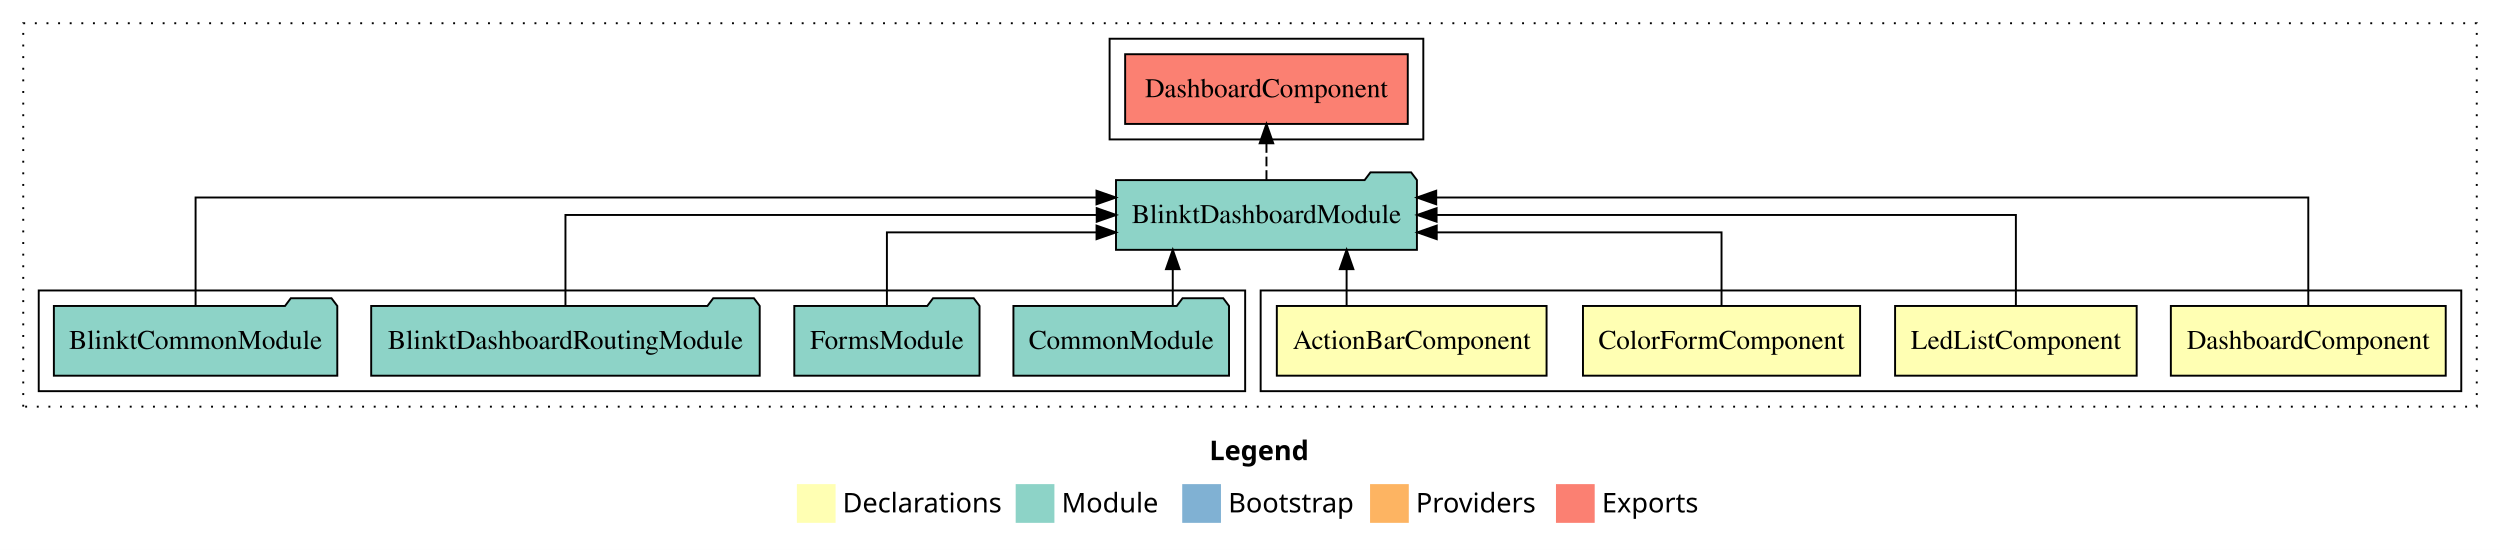
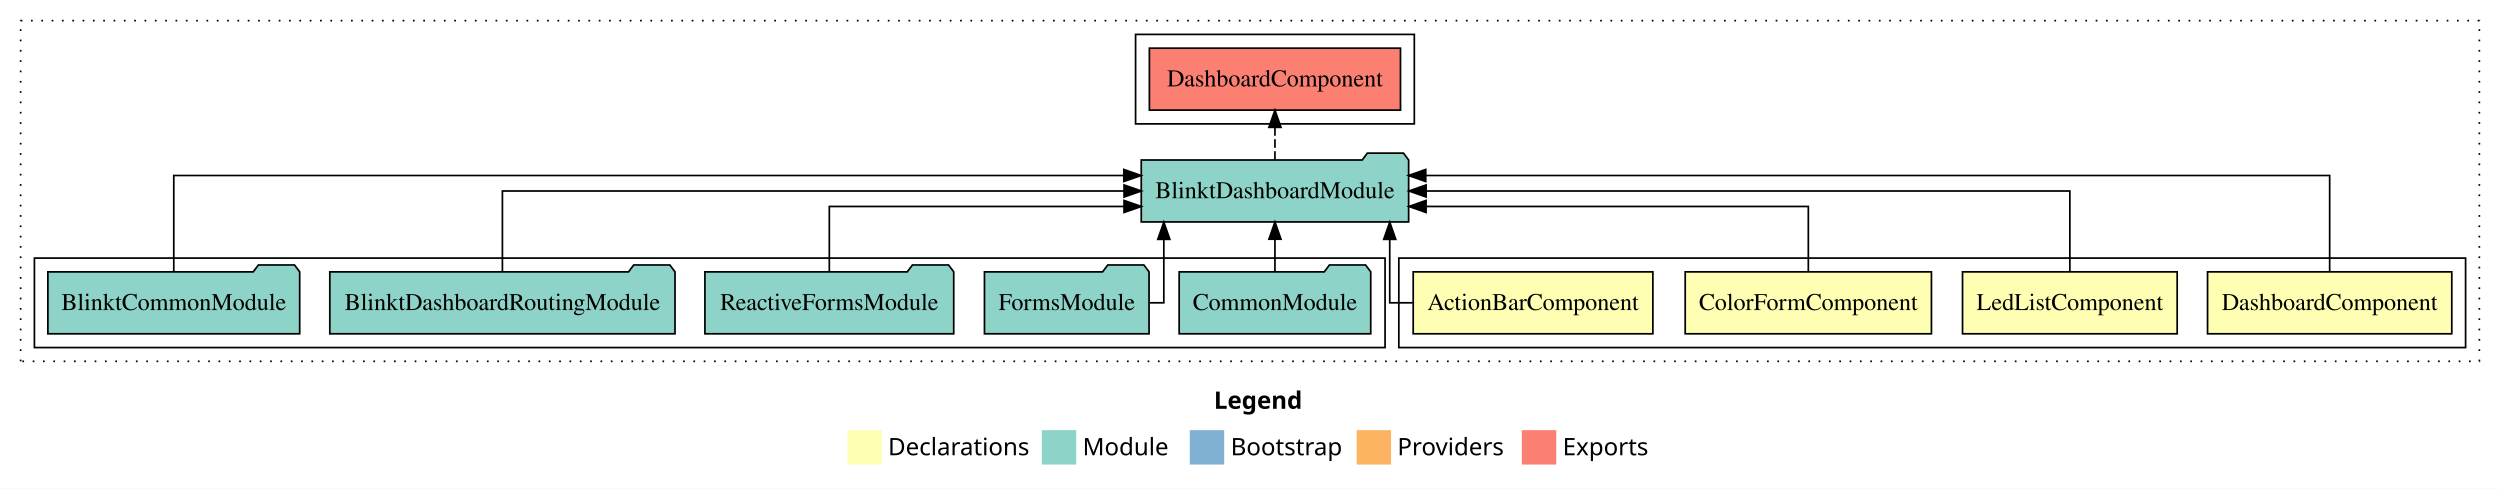
- <svg xmlns="http://www.w3.org/2000/svg" width="1291pt" height="284pt" viewBox="0.00 0.00 1291.00 284.00">
+ <svg xmlns="http://www.w3.org/2000/svg" width="1453pt" height="284pt" viewBox="0.00 0.00 1453.00 284.00">
  <g id="graph0" class="graph" transform="scale(1 1) rotate(0) translate(4 280)">
-     <polygon fill="#ffffff" stroke="transparent" points="-4,4 -4,-280 1287,-280 1287,4 -4,4" />
-     <text text-anchor="start" x="620.509" y="-42.4" font-family="sans-serif" font-weight="bold" font-size="14.00" fill="#000000">Legend</text>
-     <polygon fill="#ffffb3" stroke="transparent" points="407.5,-10 407.5,-30 427.5,-30 427.5,-10 407.5,-10" />
-     <text text-anchor="start" x="431.129" y="-15.4" font-family="sans-serif" font-size="14.00" fill="#000000">  Declarations</text>
-     <polygon fill="#8dd3c7" stroke="transparent" points="520.5,-10 520.5,-30 540.5,-30 540.5,-10 520.5,-10" />
-     <text text-anchor="start" x="544.225" y="-15.4" font-family="sans-serif" font-size="14.00" fill="#000000">  Module</text>
-     <polygon fill="#80b1d3" stroke="transparent" points="606.5,-10 606.5,-30 626.5,-30 626.5,-10 606.5,-10" />
-     <text text-anchor="start" x="630.281" y="-15.4" font-family="sans-serif" font-size="14.00" fill="#000000">  Bootstrap</text>
-     <polygon fill="#fdb462" stroke="transparent" points="703.5,-10 703.5,-30 723.5,-30 723.5,-10 703.5,-10" />
-     <text text-anchor="start" x="727.173" y="-15.4" font-family="sans-serif" font-size="14.00" fill="#000000">  Providers</text>
-     <polygon fill="#fb8072" stroke="transparent" points="799.5,-10 799.5,-30 819.5,-30 819.5,-10 799.5,-10" />
-     <text text-anchor="start" x="823.226" y="-15.4" font-family="sans-serif" font-size="14.00" fill="#000000">  Exports</text>
+     <polygon fill="#ffffff" stroke="transparent" points="-4,4 -4,-280 1449,-280 1449,4 -4,4" />
+     <text text-anchor="start" x="701.509" y="-42.4" font-family="sans-serif" font-weight="bold" font-size="14.00" fill="#000000">Legend</text>
+     <polygon fill="#ffffb3" stroke="transparent" points="488.5,-10 488.5,-30 508.5,-30 508.5,-10 488.5,-10" />
+     <text text-anchor="start" x="512.129" y="-15.4" font-family="sans-serif" font-size="14.00" fill="#000000">  Declarations</text>
+     <polygon fill="#8dd3c7" stroke="transparent" points="601.5,-10 601.5,-30 621.5,-30 621.5,-10 601.5,-10" />
+     <text text-anchor="start" x="625.225" y="-15.4" font-family="sans-serif" font-size="14.00" fill="#000000">  Module</text>
+     <polygon fill="#80b1d3" stroke="transparent" points="687.5,-10 687.5,-30 707.5,-30 707.5,-10 687.5,-10" />
+     <text text-anchor="start" x="711.281" y="-15.4" font-family="sans-serif" font-size="14.00" fill="#000000">  Bootstrap</text>
+     <polygon fill="#fdb462" stroke="transparent" points="784.5,-10 784.5,-30 804.5,-30 804.5,-10 784.5,-10" />
+     <text text-anchor="start" x="808.173" y="-15.4" font-family="sans-serif" font-size="14.00" fill="#000000">  Providers</text>
+     <polygon fill="#fb8072" stroke="transparent" points="880.5,-10 880.5,-30 900.5,-30 900.5,-10 880.5,-10" />
+     <text text-anchor="start" x="904.226" y="-15.4" font-family="sans-serif" font-size="14.00" fill="#000000">  Exports</text>
    <g id="clust1" class="cluster">
-       <polygon fill="none" stroke="#000000" stroke-dasharray="1,5" points="8,-70 8,-268 1275,-268 1275,-70 8,-70" />
+       <polygon fill="none" stroke="#000000" stroke-dasharray="1,5" points="8,-70 8,-268 1437,-268 1437,-70 8,-70" />
    </g>
    <g id="clust2" class="cluster">
-       <polygon fill="none" stroke="#000000" points="647,-78 647,-130 1267,-130 1267,-78 647,-78" />
+       <polygon fill="none" stroke="#000000" points="809,-78 809,-130 1429,-130 1429,-78 809,-78" />
    </g>
    <g id="clust7" class="cluster">
-       <polygon fill="none" stroke="#000000" points="16,-78 16,-130 639,-130 639,-78 16,-78" />
+       <polygon fill="none" stroke="#000000" points="16,-78 16,-130 801,-130 801,-78 16,-78" />
    </g>
    <g id="clust8" class="cluster">
-       <polygon fill="none" stroke="#000000" points="569,-208 569,-260 731,-260 731,-208 569,-208" />
+       <polygon fill="none" stroke="#000000" points="656,-208 656,-260 818,-260 818,-208 656,-208" />
    </g>
    <g id="node1" class="node">
-       <polygon fill="#ffffb3" stroke="#000000" points="1258.973,-122 1117.027,-122 1117.027,-86 1258.973,-86 1258.973,-122" />
-       <text text-anchor="middle" x="1188" y="-99.8" font-family="Times,serif" font-size="14.00" fill="#000000">DashboardComponent</text>
+       <polygon fill="#ffffb3" stroke="#000000" points="1420.973,-122 1279.027,-122 1279.027,-86 1420.973,-86 1420.973,-122" />
+       <text text-anchor="middle" x="1350" y="-99.8" font-family="Times,serif" font-size="14.00" fill="#000000">DashboardComponent</text>
    </g>
    <g id="node5" class="node">
-       <polygon fill="#8dd3c7" stroke="#000000" points="727.699,-187 724.699,-191 703.699,-191 700.699,-187 572.301,-187 572.301,-151 727.699,-151 727.699,-187" />
-       <text text-anchor="middle" x="650" y="-164.8" font-family="Times,serif" font-size="14.00" fill="#000000">BlinktDashboardModule</text>
+       <polygon fill="#8dd3c7" stroke="#000000" points="814.699,-187 811.699,-191 790.699,-191 787.699,-187 659.301,-187 659.301,-151 814.699,-151 814.699,-187" />
+       <text text-anchor="middle" x="737" y="-164.8" font-family="Times,serif" font-size="14.00" fill="#000000">BlinktDashboardModule</text>
    </g>
    <g id="edge1" class="edge">
-       <path fill="none" stroke="#000000" d="M1188,-122.292C1188,-144.206 1188,-178 1188,-178 1188,-178 737.655,-178 737.655,-178" />
-       <polygon fill="#000000" stroke="#000000" points="737.655,-174.5 727.655,-178 737.655,-181.5 737.655,-174.5" />
+       <path fill="none" stroke="#000000" d="M1350,-122.292C1350,-144.206 1350,-178 1350,-178 1350,-178 824.637,-178 824.637,-178" />
+       <polygon fill="#000000" stroke="#000000" points="824.637,-174.5 814.637,-178 824.637,-181.5 824.637,-174.5" />
    </g>
    <g id="node2" class="node">
-       <polygon fill="#ffffb3" stroke="#000000" points="1099.378,-122 974.622,-122 974.622,-86 1099.378,-86 1099.378,-122" />
-       <text text-anchor="middle" x="1037" y="-99.8" font-family="Times,serif" font-size="14.00" fill="#000000">LedListComponent</text>
+       <polygon fill="#ffffb3" stroke="#000000" points="1261.378,-122 1136.622,-122 1136.622,-86 1261.378,-86 1261.378,-122" />
+       <text text-anchor="middle" x="1199" y="-99.8" font-family="Times,serif" font-size="14.00" fill="#000000">LedListComponent</text>
    </g>
    <g id="edge2" class="edge">
-       <path fill="none" stroke="#000000" d="M1037,-122.106C1037,-141.339 1037,-169 1037,-169 1037,-169 737.85,-169 737.85,-169" />
-       <polygon fill="#000000" stroke="#000000" points="737.85,-165.5 727.85,-169 737.85,-172.5 737.85,-165.5" />
+       <path fill="none" stroke="#000000" d="M1199,-122.106C1199,-141.339 1199,-169 1199,-169 1199,-169 824.85,-169 824.85,-169" />
+       <polygon fill="#000000" stroke="#000000" points="824.85,-165.5 814.85,-169 824.85,-172.5 824.85,-165.5" />
    </g>
    <g id="node3" class="node">
-       <polygon fill="#ffffb3" stroke="#000000" points="956.555,-122 813.445,-122 813.445,-86 956.555,-86 956.555,-122" />
-       <text text-anchor="middle" x="885" y="-99.8" font-family="Times,serif" font-size="14.00" fill="#000000">ColorFormComponent</text>
+       <polygon fill="#ffffb3" stroke="#000000" points="1118.555,-122 975.445,-122 975.445,-86 1118.555,-86 1118.555,-122" />
+       <text text-anchor="middle" x="1047" y="-99.8" font-family="Times,serif" font-size="14.00" fill="#000000">ColorFormComponent</text>
    </g>
    <g id="edge3" class="edge">
-       <path fill="none" stroke="#000000" d="M885,-122.027C885,-138.398 885,-160 885,-160 885,-160 737.925,-160 737.925,-160" />
-       <polygon fill="#000000" stroke="#000000" points="737.925,-156.5 727.925,-160 737.925,-163.5 737.925,-156.5" />
+       <path fill="none" stroke="#000000" d="M1047,-122.027C1047,-138.398 1047,-160 1047,-160 1047,-160 824.826,-160 824.826,-160" />
+       <polygon fill="#000000" stroke="#000000" points="824.826,-156.5 814.826,-160 824.826,-163.5 824.826,-156.5" />
    </g>
    <g id="node4" class="node">
-       <polygon fill="#ffffb3" stroke="#000000" points="794.647,-122 655.353,-122 655.353,-86 794.647,-86 794.647,-122" />
-       <text text-anchor="middle" x="725" y="-99.8" font-family="Times,serif" font-size="14.00" fill="#000000">ActionBarComponent</text>
+       <polygon fill="#ffffb3" stroke="#000000" points="956.647,-122 817.353,-122 817.353,-86 956.647,-86 956.647,-122" />
+       <text text-anchor="middle" x="887" y="-99.8" font-family="Times,serif" font-size="14.00" fill="#000000">ActionBarComponent</text>
    </g>
    <g id="edge4" class="edge">
-       <path fill="none" stroke="#000000" d="M691.388,-122.106C691.388,-122.106 691.388,-140.991 691.388,-140.991" />
-       <polygon fill="#000000" stroke="#000000" points="687.888,-140.991 691.388,-150.991 694.888,-140.991 687.888,-140.991" />
+       <path fill="none" stroke="#000000" d="M817.098,-104C809.086,-104 803.717,-104 803.717,-104 803.717,-104 803.717,-140.894 803.717,-140.894" />
+       <polygon fill="#000000" stroke="#000000" points="800.217,-140.894 803.717,-150.894 807.217,-140.894 800.217,-140.894" />
    </g>
-     <g id="node10" class="node">
-       <polygon fill="#fb8072" stroke="#000000" points="722.974,-252 577.026,-252 577.026,-216 722.974,-216 722.974,-252" />
-       <text text-anchor="middle" x="650" y="-229.8" font-family="Times,serif" font-size="14.00" fill="#000000">DashboardComponent </text>
+     <g id="node11" class="node">
+       <polygon fill="#fb8072" stroke="#000000" points="809.974,-252 664.026,-252 664.026,-216 809.974,-216 809.974,-252" />
+       <text text-anchor="middle" x="737" y="-229.8" font-family="Times,serif" font-size="14.00" fill="#000000">DashboardComponent </text>
    </g>
-     <g id="edge9" class="edge">
-       <path fill="none" stroke="#000000" stroke-dasharray="5,2" d="M650,-187.106C650,-187.106 650,-205.991 650,-205.991" />
-       <polygon fill="#000000" stroke="#000000" points="646.5,-205.991 650,-215.991 653.5,-205.991 646.5,-205.991" />
+     <g id="edge10" class="edge">
+       <path fill="none" stroke="#000000" stroke-dasharray="5,2" d="M737,-187.106C737,-187.106 737,-205.991 737,-205.991" />
+       <polygon fill="#000000" stroke="#000000" points="733.5,-205.991 737,-215.991 740.5,-205.991 733.5,-205.991" />
    </g>
    <g id="node6" class="node">
-       <polygon fill="#8dd3c7" stroke="#000000" points="630.668,-122 627.668,-126 606.668,-126 603.668,-122 519.332,-122 519.332,-86 630.668,-86 630.668,-122" />
-       <text text-anchor="middle" x="575" y="-99.8" font-family="Times,serif" font-size="14.00" fill="#000000">CommonModule</text>
+       <polygon fill="#8dd3c7" stroke="#000000" points="792.668,-122 789.668,-126 768.668,-126 765.668,-122 681.332,-122 681.332,-86 792.668,-86 792.668,-122" />
+       <text text-anchor="middle" x="737" y="-99.8" font-family="Times,serif" font-size="14.00" fill="#000000">CommonModule</text>
    </g>
    <g id="edge5" class="edge">
-       <path fill="none" stroke="#000000" d="M601.617,-122.106C601.617,-122.106 601.617,-140.991 601.617,-140.991" />
-       <polygon fill="#000000" stroke="#000000" points="598.117,-140.991 601.617,-150.991 605.117,-140.991 598.117,-140.991" />
+       <path fill="none" stroke="#000000" d="M737,-122.106C737,-122.106 737,-140.991 737,-140.991" />
+       <polygon fill="#000000" stroke="#000000" points="733.5,-140.991 737,-150.991 740.5,-140.991 733.5,-140.991" />
    </g>
    <g id="node7" class="node">
-       <polygon fill="#8dd3c7" stroke="#000000" points="501.829,-122 498.829,-126 477.829,-126 474.829,-122 406.171,-122 406.171,-86 501.829,-86 501.829,-122" />
-       <text text-anchor="middle" x="454" y="-99.8" font-family="Times,serif" font-size="14.00" fill="#000000">FormsModule</text>
+       <polygon fill="#8dd3c7" stroke="#000000" points="663.829,-122 660.829,-126 639.829,-126 636.829,-122 568.171,-122 568.171,-86 663.829,-86 663.829,-122" />
+       <text text-anchor="middle" x="616" y="-99.8" font-family="Times,serif" font-size="14.00" fill="#000000">FormsModule</text>
    </g>
    <g id="edge6" class="edge">
-       <path fill="none" stroke="#000000" d="M454,-122.027C454,-138.398 454,-160 454,-160 454,-160 562.254,-160 562.254,-160" />
-       <polygon fill="#000000" stroke="#000000" points="562.254,-163.5 572.254,-160 562.254,-156.5 562.254,-163.5" />
+       <path fill="none" stroke="#000000" d="M664.091,-104C669.106,-104 672.415,-104 672.415,-104 672.415,-104 672.415,-140.894 672.415,-140.894" />
+       <polygon fill="#000000" stroke="#000000" points="668.915,-140.894 672.415,-150.894 675.915,-140.894 668.915,-140.894" />
    </g>
    <g id="node8" class="node">
+       <polygon fill="#8dd3c7" stroke="#000000" points="550.305,-122 547.305,-126 526.305,-126 523.305,-122 405.695,-122 405.695,-86 550.305,-86 550.305,-122" />
+       <text text-anchor="middle" x="478" y="-99.8" font-family="Times,serif" font-size="14.00" fill="#000000">ReactiveFormsModule</text>
+     </g>
+     <g id="edge7" class="edge">
+       <path fill="none" stroke="#000000" d="M478,-122.027C478,-138.398 478,-160 478,-160 478,-160 649.292,-160 649.292,-160" />
+       <polygon fill="#000000" stroke="#000000" points="649.292,-163.5 659.292,-160 649.291,-156.5 649.292,-163.5" />
+     </g>
+     <g id="node9" class="node">
      <polygon fill="#8dd3c7" stroke="#000000" points="388.317,-122 385.317,-126 364.317,-126 361.317,-122 187.683,-122 187.683,-86 388.317,-86 388.317,-122" />
      <text text-anchor="middle" x="288" y="-99.8" font-family="Times,serif" font-size="14.00" fill="#000000">BlinktDashboardRoutingModule</text>
    </g>
-     <g id="edge7" class="edge">
-       <path fill="none" stroke="#000000" d="M288,-122.106C288,-141.339 288,-169 288,-169 288,-169 562.342,-169 562.342,-169" />
-       <polygon fill="#000000" stroke="#000000" points="562.342,-172.5 572.342,-169 562.342,-165.5 562.342,-172.5" />
+     <g id="edge8" class="edge">
+       <path fill="none" stroke="#000000" d="M288,-122.106C288,-141.339 288,-169 288,-169 288,-169 649.303,-169 649.303,-169" />
+       <polygon fill="#000000" stroke="#000000" points="649.303,-172.5 659.303,-169 649.303,-165.5 649.303,-172.5" />
    </g>
-     <g id="node9" class="node">
+     <g id="node10" class="node">
      <polygon fill="#8dd3c7" stroke="#000000" points="170.176,-122 167.176,-126 146.176,-126 143.176,-122 23.824,-122 23.824,-86 170.176,-86 170.176,-122" />
      <text text-anchor="middle" x="97" y="-99.8" font-family="Times,serif" font-size="14.00" fill="#000000">BlinktCommonModule</text>
    </g>
-     <g id="edge8" class="edge">
-       <path fill="none" stroke="#000000" d="M97,-122.292C97,-144.206 97,-178 97,-178 97,-178 562.234,-178 562.234,-178" />
-       <polygon fill="#000000" stroke="#000000" points="562.234,-181.5 572.234,-178 562.234,-174.5 562.234,-181.5" />
+     <g id="edge9" class="edge">
+       <path fill="none" stroke="#000000" d="M97,-122.292C97,-144.206 97,-178 97,-178 97,-178 649.163,-178 649.163,-178" />
+       <polygon fill="#000000" stroke="#000000" points="649.163,-181.5 659.163,-178 649.163,-174.5 649.163,-181.5" />
    </g>
  </g>
</svg>
